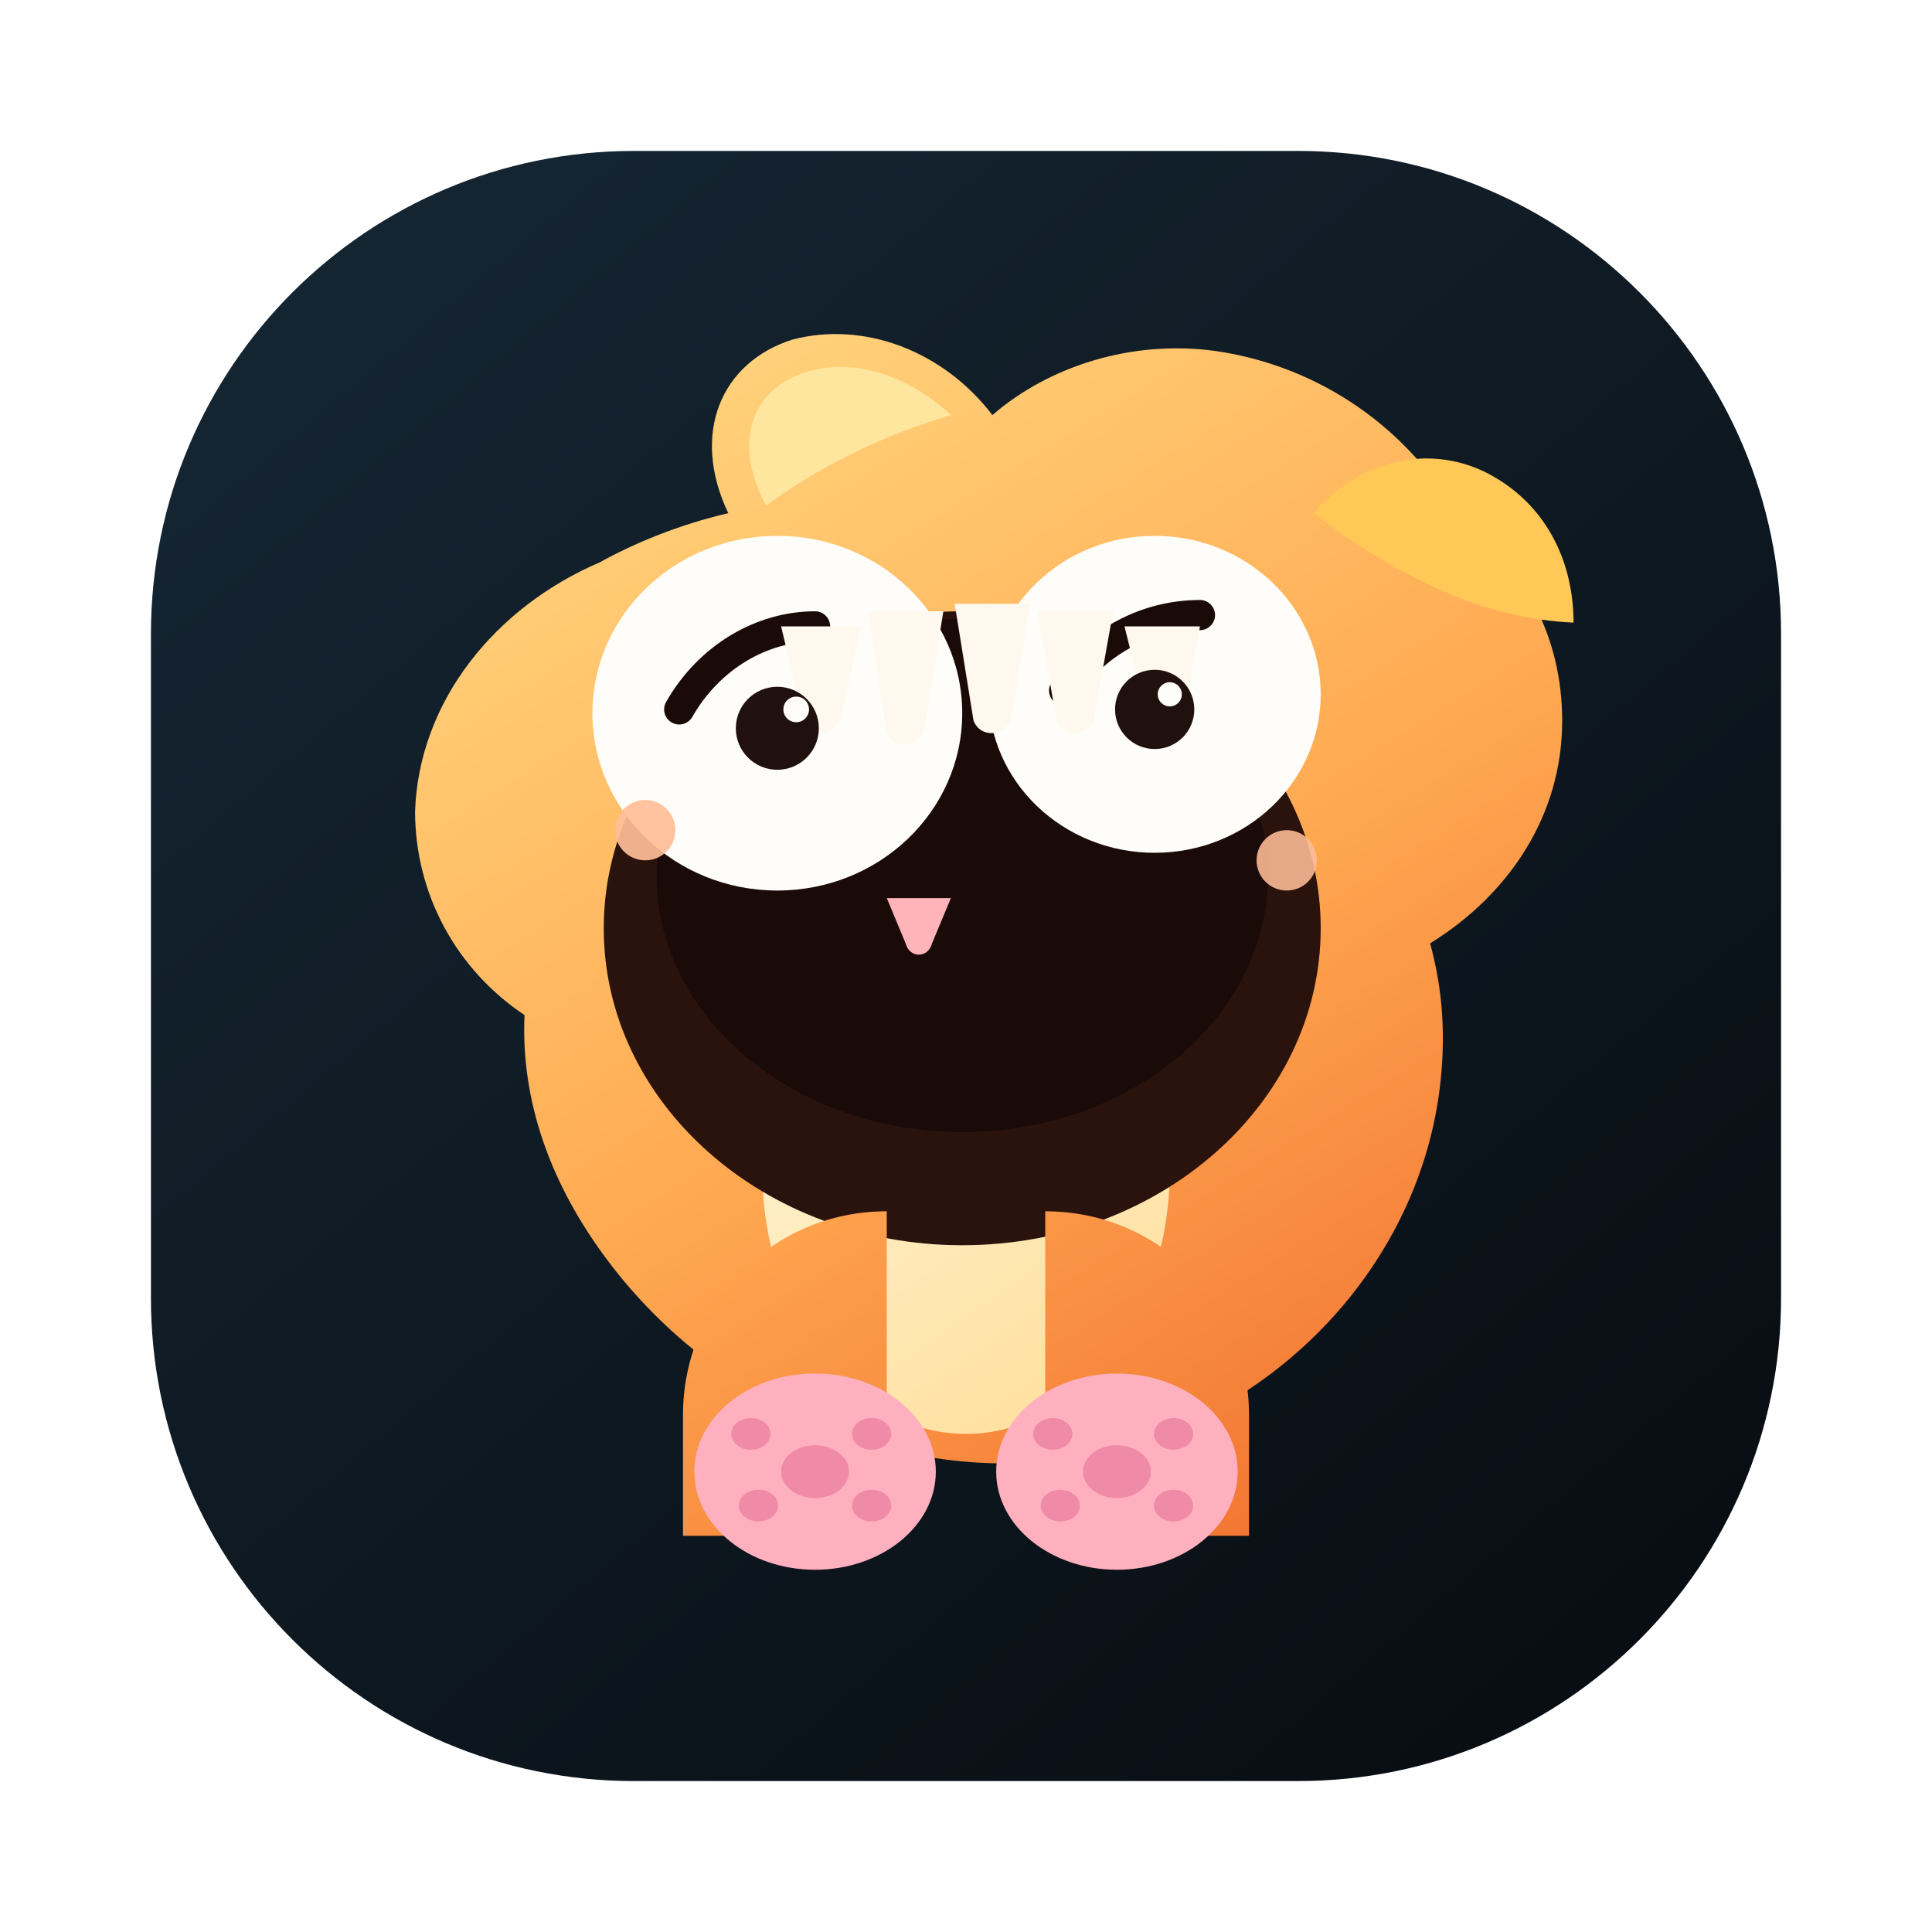
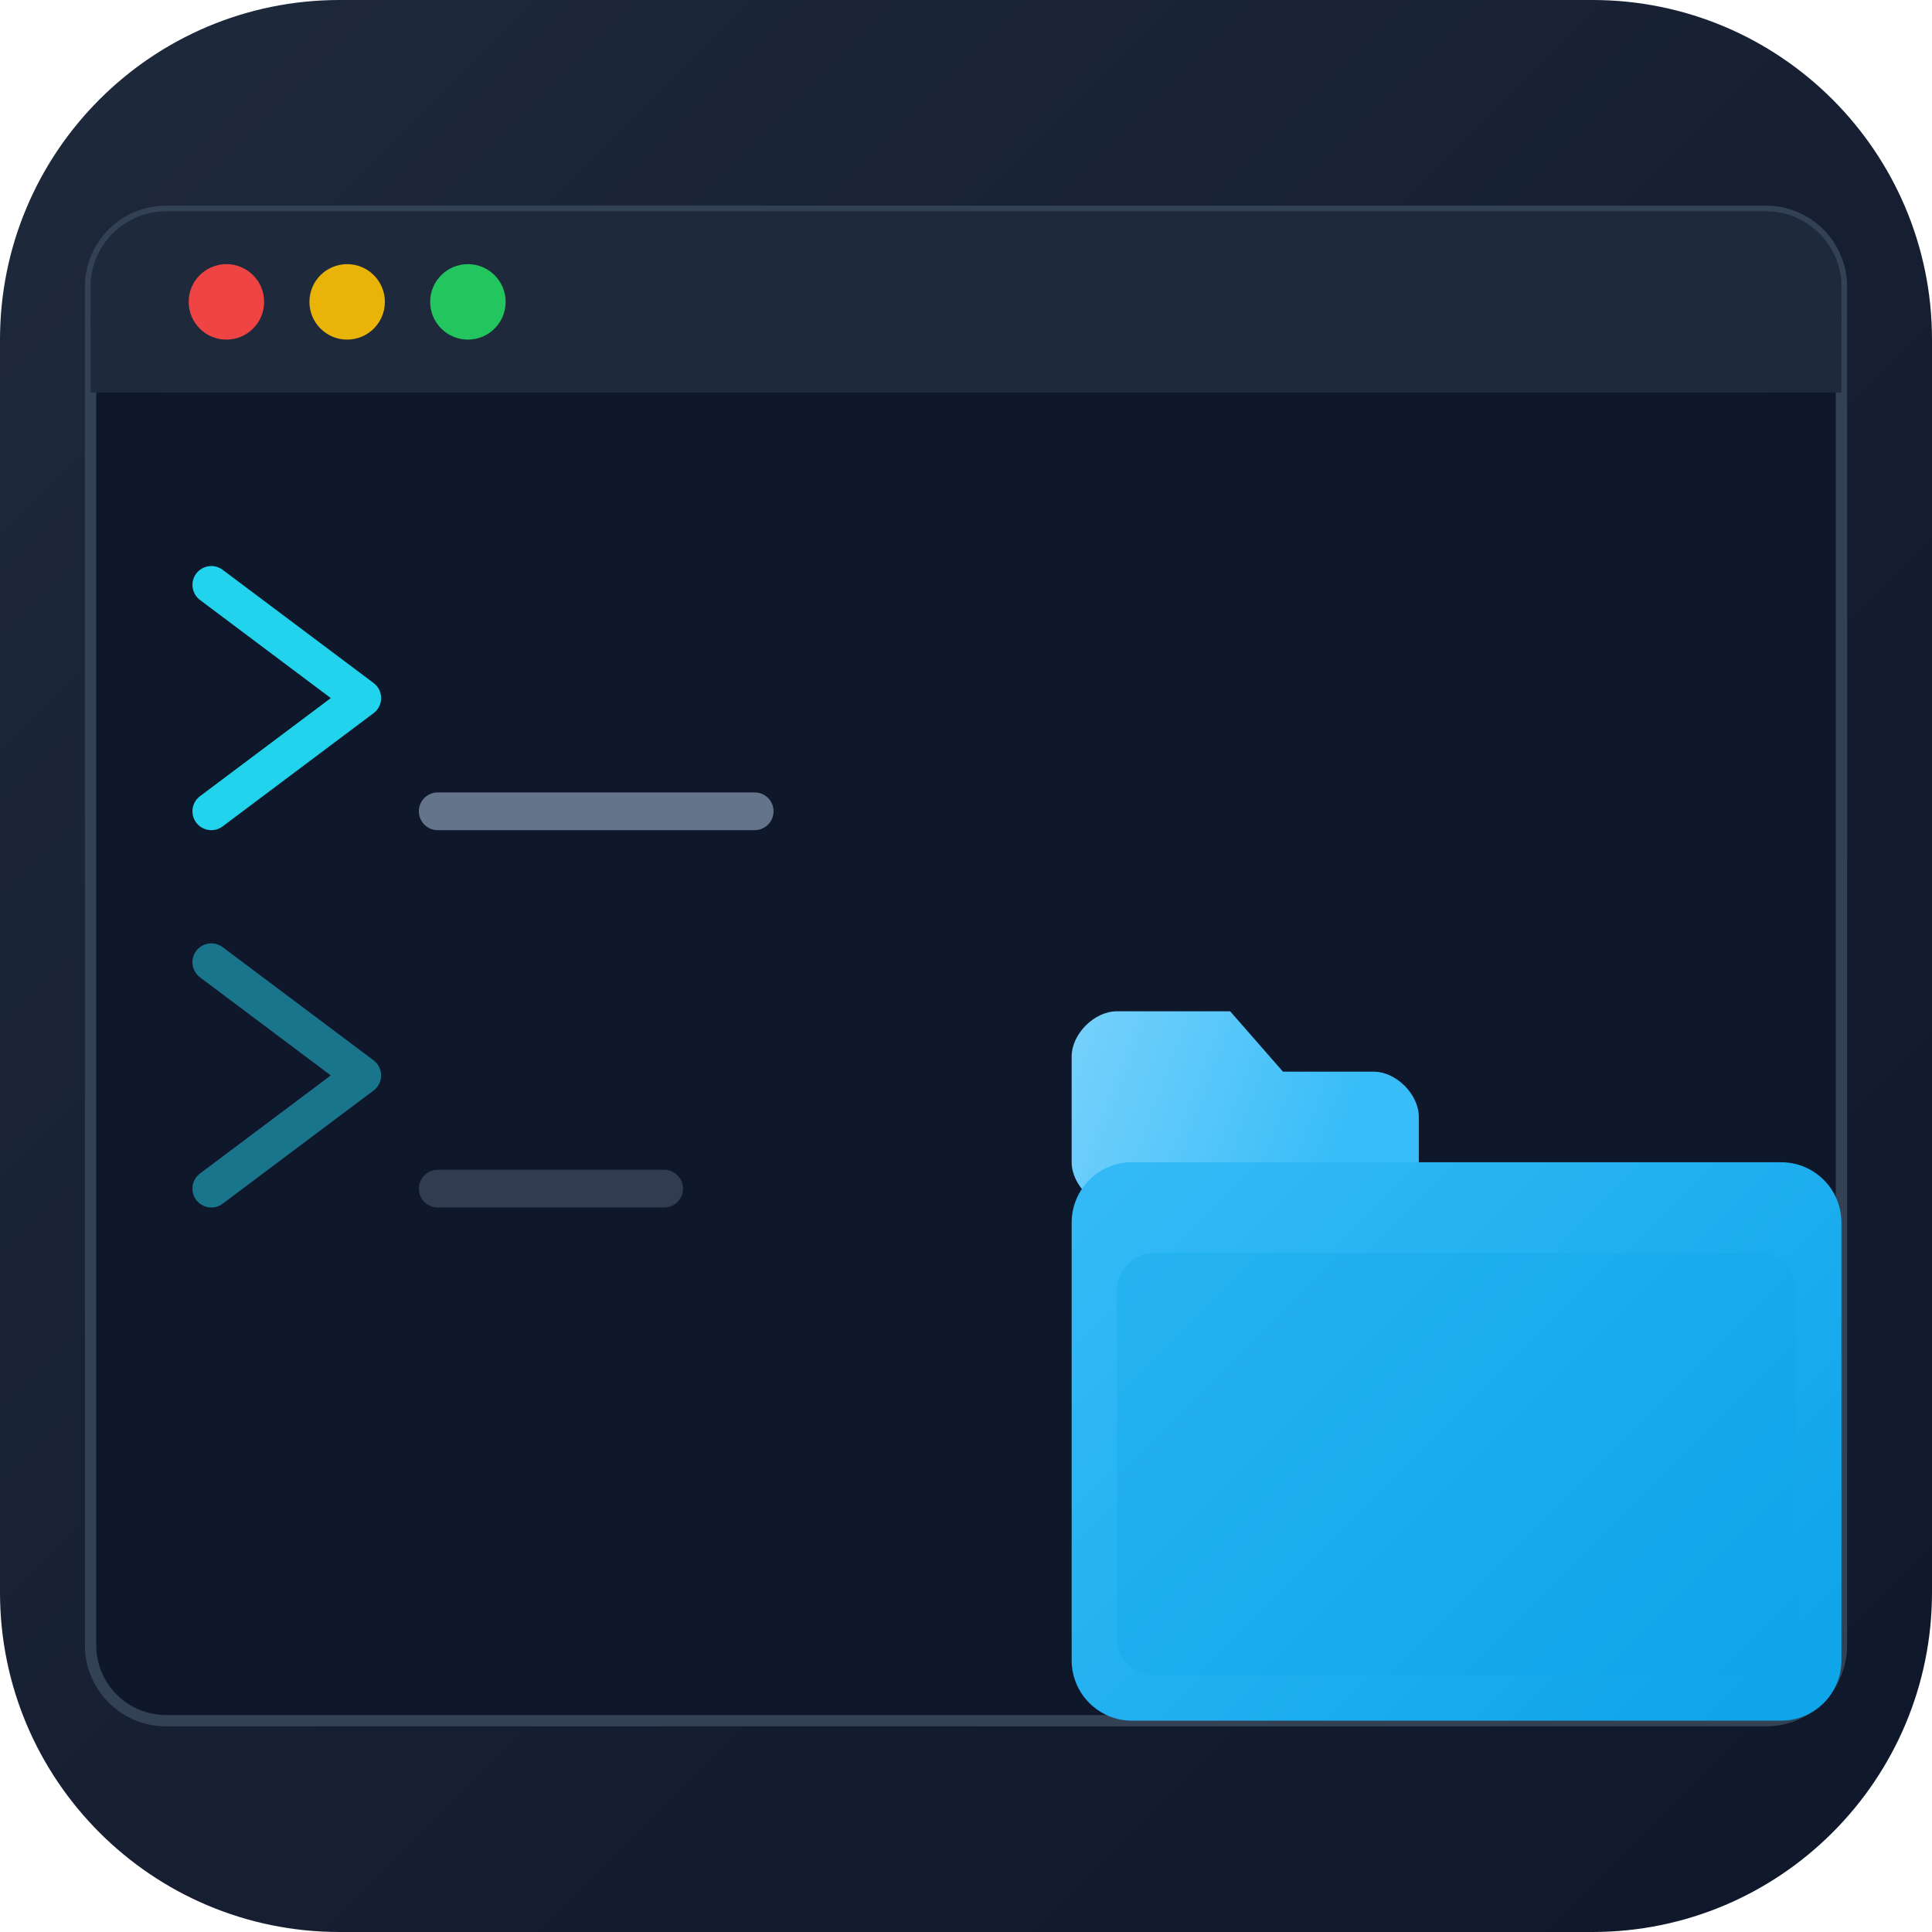
<svg xmlns="http://www.w3.org/2000/svg" width="512" height="512" viewBox="0 0 512 512" fill="none">
  <defs>
-     <linearGradient id="tile" x1="72" y1="48" x2="424" y2="464" gradientUnits="userSpaceOnUse">
-       <stop stop-color="#152633" />
-       <stop offset="1" stop-color="#080D12" />
+     <linearGradient id="bg" x1="0" y1="0" x2="512" y2="512" gradientUnits="userSpaceOnUse">
+       <stop stop-color="#1E293B" />
+       <stop offset="1" stop-color="#0F172A" />
    </linearGradient>
-     <linearGradient id="fur" x1="164" y1="106" x2="366" y2="430" gradientUnits="userSpaceOnUse">
-       <stop stop-color="#FFD37C" />
-       <stop offset="0.48" stop-color="#FFAB53" />
-       <stop offset="1" stop-color="#F06A2C" />
+     <linearGradient id="folder" x1="280" y1="280" x2="460" y2="460" gradientUnits="userSpaceOnUse">
+       <stop stop-color="#38BDF8" />
+       <stop offset="1" stop-color="#0EA5E9" />
    </linearGradient>
-     <linearGradient id="belly" x1="214" y1="292" x2="300" y2="415" gradientUnits="userSpaceOnUse">
-       <stop stop-color="#FFF0CA" />
-       <stop offset="1" stop-color="#FFD98E" />
+     <linearGradient id="foldertab" x1="280" y1="260" x2="360" y2="290" gradientUnits="userSpaceOnUse">
+       <stop stop-color="#7DD3FC" />
+       <stop offset="1" stop-color="#38BDF8" />
    </linearGradient>
  </defs>
-   <rect x="40" y="40" width="432" height="432" rx="128" fill="url(#tile)" />
-   <path d="M193 136C183 115 191 96 210 90C229 85 250 93 263 110C278 97 300 90 322 93C350 97 374 114 387 138C404 150 414 169 414 191C414 216 400 237 379 250C382 261 383 272 382 284C378 333 340 374 292 385C243 396 191 374 161 334C146 314 138 292 139 269C121 257 110 237 110 215C111 186 131 161 159 149C168 144 180 139 193 136Z" fill="url(#fur)" />
-   <path d="M203 134C195 119 198 106 210 100C223 94 239 98 252 110C235 115 218 123 203 134Z" fill="#FFE69F" />
-   <path d="M348 136C361 121 381 117 397 127C410 135 417 149 417 165C394 164 372 154 348 136Z" fill="#FFC857" />
-   <ellipse cx="256" cy="310" rx="54" ry="70" fill="url(#belly)" />
-   <ellipse cx="255" cy="246" rx="95" ry="84" fill="#2A120D" />
-   <ellipse cx="255" cy="232" rx="81" ry="68" fill="#1A0A08" />
-   <ellipse cx="206" cy="189" rx="49" ry="47" fill="#FFFDF9" />
-   <ellipse cx="306" cy="184" rx="44" ry="42" fill="#FFFDF9" />
-   <path d="M180 188C188 174 202 166 216 166" stroke="#1A0A08" stroke-width="8" stroke-linecap="round" />
-   <path d="M282 183C290 170 304 163 318 163" stroke="#1A0A08" stroke-width="8" stroke-linecap="round" />
-   <path d="M228 166L223 190C221 195 215 196 213 191L207 166" fill="#FFF8EE" />
-   <path d="M250 162L245 193C244 198 237 199 235 194L230 162" fill="#FFF8EE" />
-   <path d="M273 160L268 190C267 195 260 196 258 191L253 160" fill="#FFF8EE" />
-   <path d="M295 162L290 190C289 195 282 196 280 191L275 162" fill="#FFF8EE" />
-   <path d="M318 166L314 188C313 193 306 194 304 190L298 166" fill="#FFF8EE" />
-   <circle cx="206" cy="193" r="11" fill="#20110E" />
-   <circle cx="306" cy="188" r="10.5" fill="#20110E" />
-   <circle cx="211" cy="188" r="3.4" fill="#FFFDF9" />
-   <circle cx="310" cy="184" r="3.2" fill="#FFFDF9" />
-   <path d="M235 238L240 250C241 254 246 254 247 250L252 238" fill="#FFB4BA" />
-   <circle cx="171" cy="220" r="8" fill="#FFBE98" fill-opacity="0.92" />
-   <circle cx="341" cy="228" r="8" fill="#FFBE98" fill-opacity="0.88" />
-   <path d="M181 375C181 345 205 321 235 321V407H181V375Z" fill="url(#fur)" />
-   <path d="M331 375C331 345 307 321 277 321V407H331V375Z" fill="url(#fur)" />
-   <ellipse cx="216" cy="390" rx="32" ry="26" fill="#FFB0BE" />
-   <ellipse cx="296" cy="390" rx="32" ry="26" fill="#FFB0BE" />
-   <ellipse cx="216" cy="390" rx="9" ry="7" fill="#F08BA7" />
-   <ellipse cx="199" cy="380" rx="5.2" ry="4.2" fill="#F08BA7" />
-   <ellipse cx="231" cy="380" rx="5.2" ry="4.2" fill="#F08BA7" />
-   <ellipse cx="201" cy="399" rx="5.2" ry="4.2" fill="#F08BA7" />
-   <ellipse cx="231" cy="399" rx="5.2" ry="4.2" fill="#F08BA7" />
-   <ellipse cx="296" cy="390" rx="9" ry="7" fill="#F08BA7" />
-   <ellipse cx="279" cy="380" rx="5.2" ry="4.2" fill="#F08BA7" />
-   <ellipse cx="311" cy="380" rx="5.2" ry="4.2" fill="#F08BA7" />
-   <ellipse cx="281" cy="399" rx="5.2" ry="4.2" fill="#F08BA7" />
-   <ellipse cx="311" cy="399" rx="5.2" ry="4.2" fill="#F08BA7" />
+   <rect width="512" height="512" rx="90" fill="url(#bg)" />
+   <rect x="24" y="56" width="464" height="400" rx="20" fill="#0F172A" stroke="#334155" stroke-width="3" />
+   <rect x="24" y="56" width="464" height="48" rx="20" fill="#1E293B" />
+   <rect x="24" y="84" width="464" height="20" fill="#1E293B" />
+   <circle cx="60" cy="80" r="10" fill="#EF4444" />
+   <circle cx="92" cy="80" r="10" fill="#EAB308" />
+   <circle cx="124" cy="80" r="10" fill="#22C55E" />
+   <path d="M56 155L96 185L56 215" stroke="#22D3EE" stroke-width="10" stroke-linecap="round" stroke-linejoin="round" />
+   <line x1="116" y1="215" x2="200" y2="215" stroke="#64748B" stroke-width="10" stroke-linecap="round" />
+   <path d="M56 255L96 285L56 315" stroke="#22D3EE" stroke-width="10" stroke-linecap="round" stroke-linejoin="round" opacity="0.5" />
+   <line x1="116" y1="315" x2="176" y2="315" stroke="#64748B" stroke-width="10" stroke-linecap="round" opacity="0.4" />
+   <path d="M310 320H364C370 320 376 314 376 308V296C376 290 370 284 364 284H340L326 268H296C290 268 284 274 284 280V308C284 314 290 320 296 320Z" fill="url(#foldertab)" />
+   <rect x="284" y="308" width="204" height="148" rx="16" fill="url(#folder)" />
+   <rect x="296" y="332" width="180" height="112" rx="10" fill="#0EA5E9" opacity="0.3" />
</svg>
